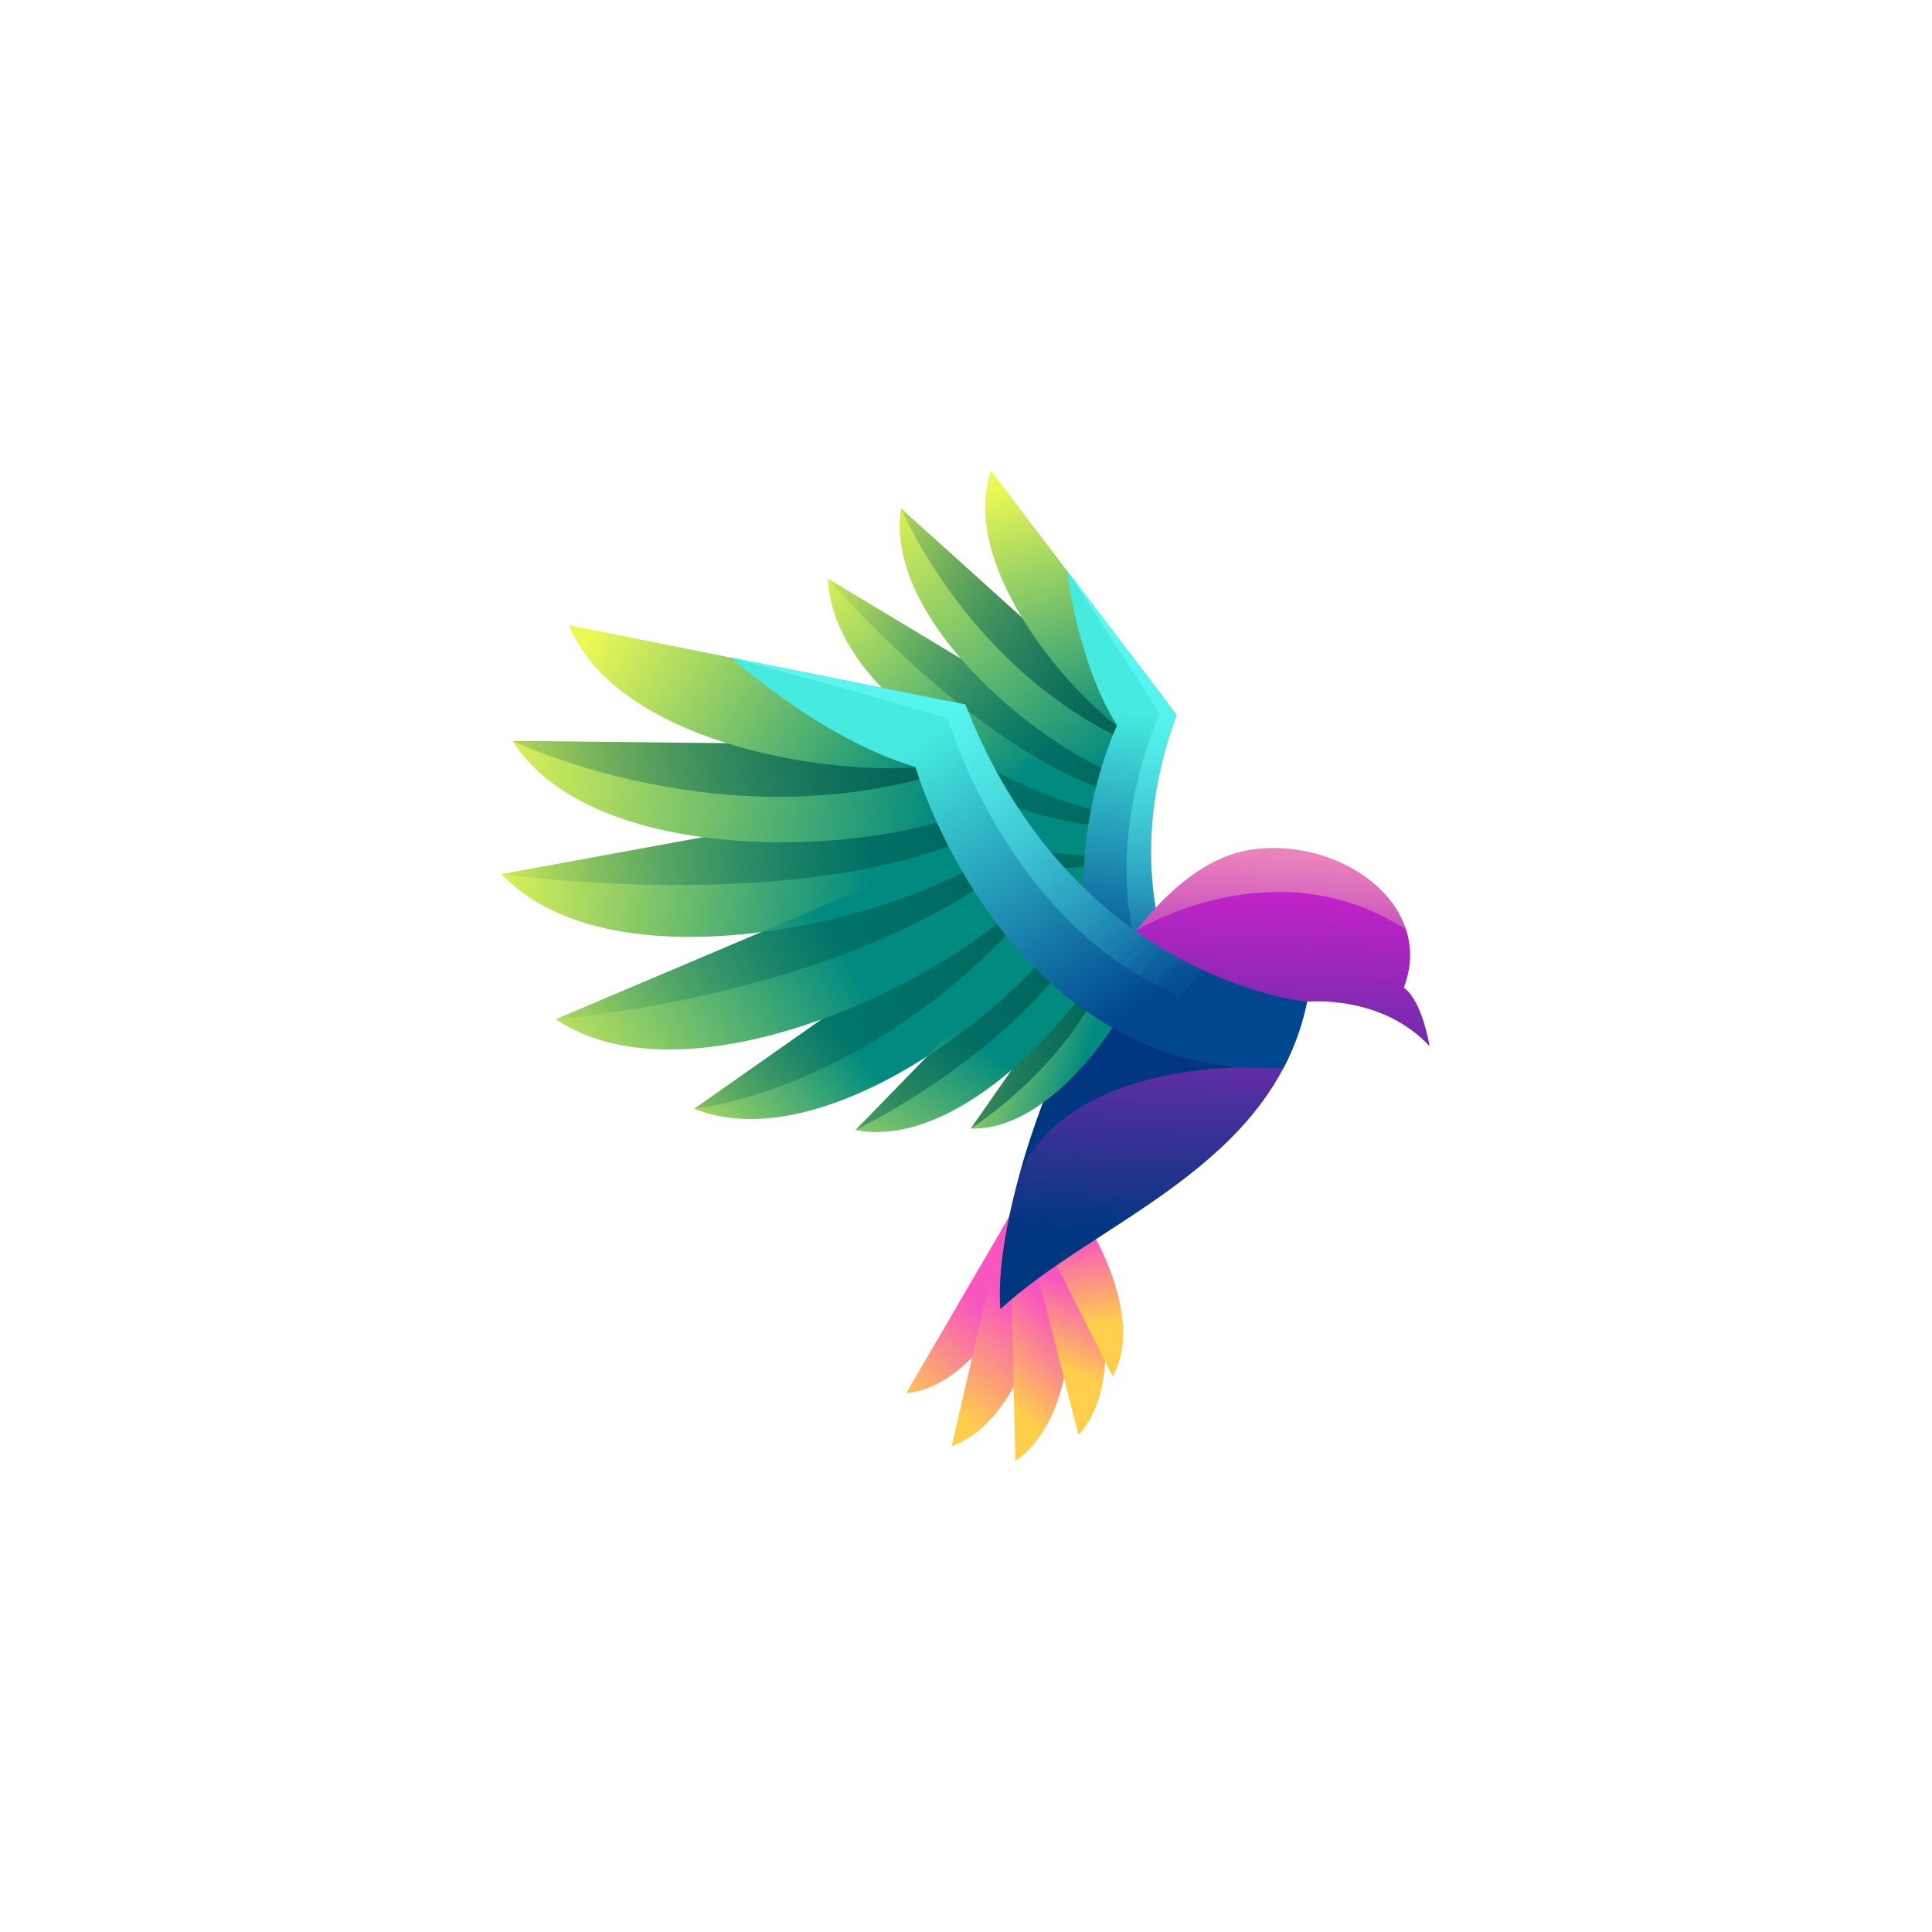
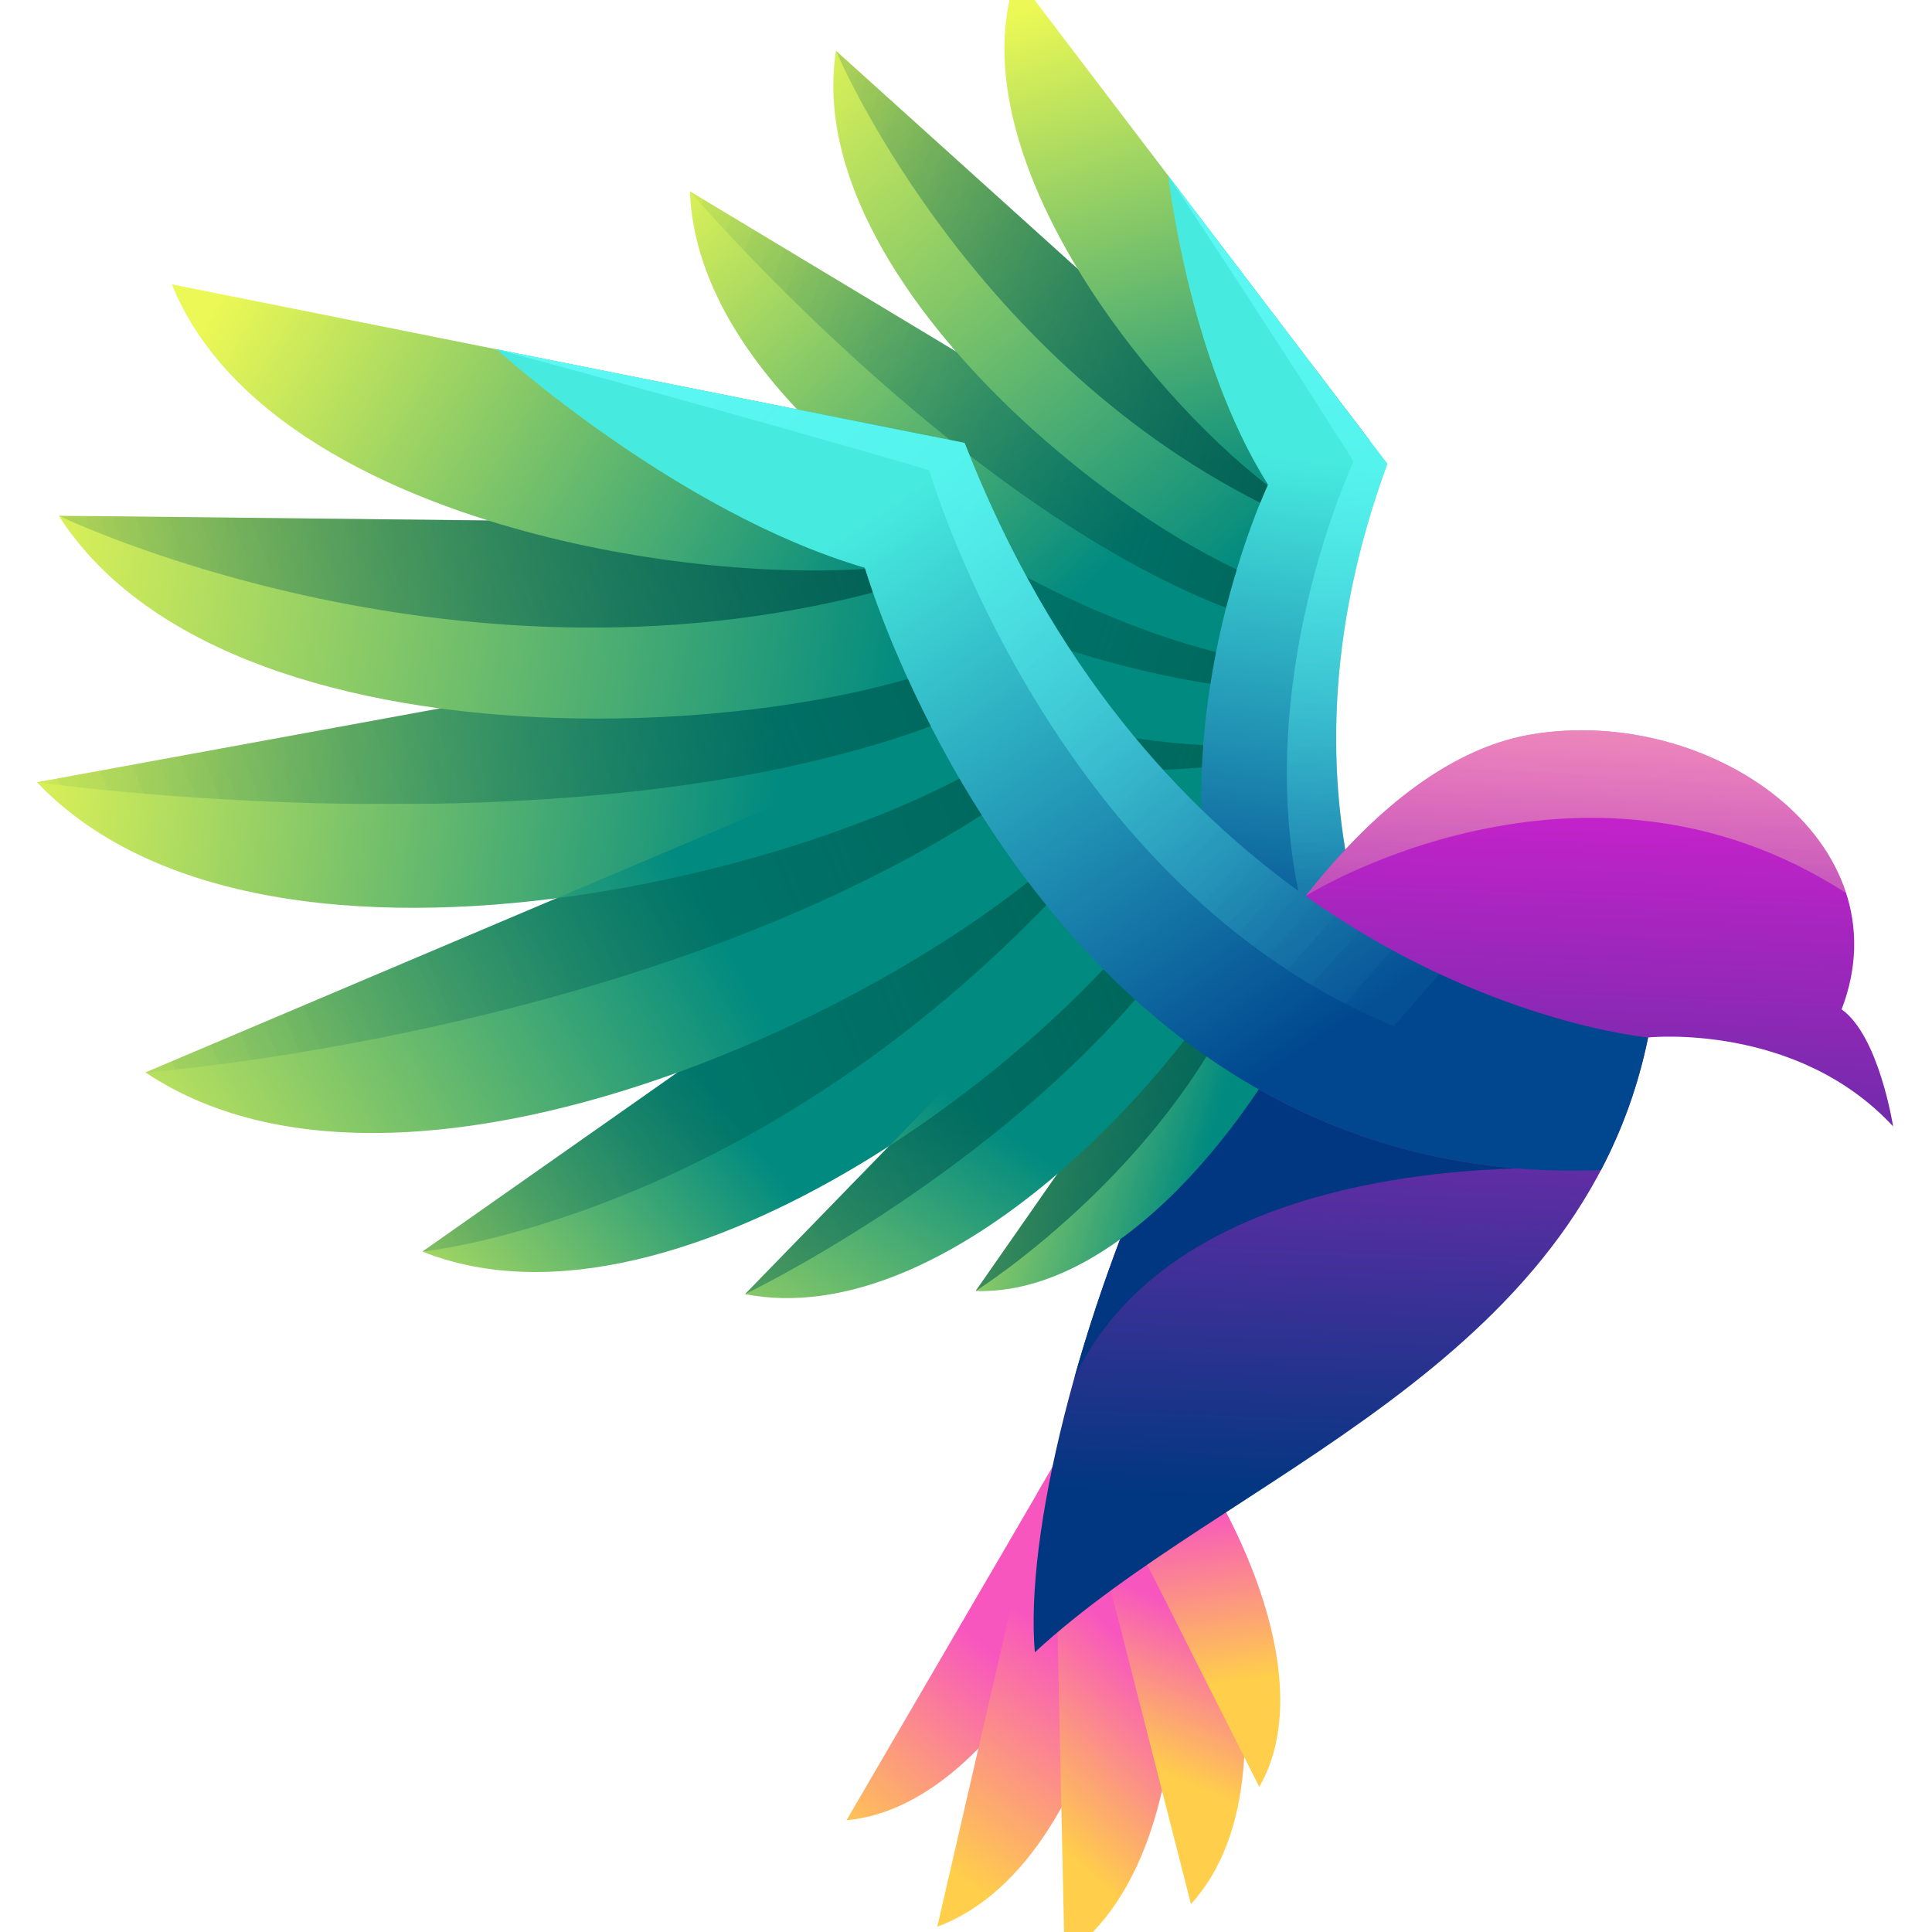
- <svg xmlns="http://www.w3.org/2000/svg" xmlns:xlink="http://www.w3.org/1999/xlink" version="1.1" id="Layer_1" x="0px" y="0px" viewBox="0 0 4000 4000" style="enable-background:new 0 0 4000 4000;" xml:space="preserve">
+ <svg xmlns="http://www.w3.org/2000/svg" xmlns:xlink="http://www.w3.org/1999/xlink" version="1.1" id="Layer_1" x="0px" y="0px" viewBox="1000 1000 2000 2000" xml:space="preserve">
  <g>
    <g>
      <defs>
        <path id="SVGID_1_" d="M2231.487,1929.11l-229.207,55.746c82.079,76.768,253.639,44.906,360.565-2.739     c-7.139-26.856-11.979-54.051-14.847-81.342L2231.487,1929.11z" />
      </defs>
      <clipPath id="SVGID_00000087399180922875127220000001222598070208756138_">
        <use xlink:href="#SVGID_1_" style="overflow:visible;" />
      </clipPath>
      <linearGradient id="SVGID_00000040570993614435590860000003851313620895904414_" gradientUnits="userSpaceOnUse" x1="2209.291" y1="2024.105" x2="2080.357" y2="1817.137">
        <stop offset="0" style="stop-color:#008A80" />
        <stop offset="1" style="stop-color:#EBF855" />
      </linearGradient>
      <rect x="2002.28" y="1900.775" style="clip-path:url(#SVGID_00000087399180922875127220000001222598070208756138_);fill:url(#SVGID_00000040570993614435590860000003851313620895904414_);" width="360.565" height="160.849" />
    </g>
    <defs>
      <filter id="Adobe_OpacityMaskFilter" filterUnits="userSpaceOnUse" x="2002.28" y="1900.775" width="349.192" height="89.685">
        <feColorMatrix type="matrix" values="1 0 0 0 0  0 1 0 0 0  0 0 1 0 0  0 0 0 1 0" />
      </filter>
    </defs>
    <mask maskUnits="userSpaceOnUse" x="2002.28" y="1900.775" width="349.192" height="89.685" id="SVGID_00000053547013743428339850000000747373572175890841_">
      <g style="filter:url(#Adobe_OpacityMaskFilter);">
        <linearGradient id="SVGID_00000139254209928277338070000017404687890953052588_" gradientUnits="userSpaceOnUse" x1="909.129" y1="4620.676" x2="-89.803" y2="4268.249" gradientTransform="matrix(1 0 0 1 1567.243 -2569.394)">
          <stop offset="0" style="stop-color:#FFFFFF" />
          <stop offset="1" style="stop-color:#000000" />
        </linearGradient>
        <rect x="2002.28" y="1900.775" style="fill:url(#SVGID_00000139254209928277338070000017404687890953052588_);" width="349.192" height="89.687" />
      </g>
    </mask>
    <path style="mask:url(#SVGID_00000053547013743428339850000000747373572175890841_);fill-rule:evenodd;clip-rule:evenodd;fill:#005B50;" d="   M2231.487,1929.11l-229.207,55.746c0,0,195.44,32.073,349.192-57.253c-1.377-8.925-2.531-17.871-3.474-26.828L2231.487,1929.11z" />
    <g>
      <defs>
        <path id="SVGID_00000039856790168267124060000004923808892902026907_" d="M2153.642,1844.946l-288.641,22.007     c95.233,123.641,356.843,101.581,487.67,52.387c-5.165-29.478-7.972-59.218-8.776-88.9L2153.642,1844.946z" />
      </defs>
      <clipPath id="SVGID_00000063635688485569972820000011403311874336127676_">
        <use xlink:href="#SVGID_00000039856790168267124060000004923808892902026907_" style="overflow:visible;" />
      </clipPath>
      <linearGradient id="SVGID_00000118360082145364957490000009020549245808896163_" gradientUnits="userSpaceOnUse" x1="2104.913" y1="1911.548" x2="1730.148" y2="2010.086">
        <stop offset="0" style="stop-color:#008A80" />
        <stop offset="1" style="stop-color:#EBF855" />
      </linearGradient>
      <rect x="1865.001" y="1830.44" style="clip-path:url(#SVGID_00000063635688485569972820000011403311874336127676_);fill:url(#SVGID_00000118360082145364957490000009020549245808896163_);" width="487.67" height="160.154" />
    </g>
    <g>
      <defs>
        <path id="SVGID_00000105404881709611065580000006566935501824412311_" d="M2063.365,1715.134l-366.115-40.774     c99.305,195.821,495.023,217.106,647.152,169.149c-1.522-32.449-0.636-64.869,2.15-96.84L2063.365,1715.134z" />
      </defs>
      <clipPath id="SVGID_00000079465982004554847430000004223699395012639650_">
        <use xlink:href="#SVGID_00000105404881709611065580000006566935501824412311_" style="overflow:visible;" />
      </clipPath>
      <linearGradient id="SVGID_00000109026134075231222230000015182379860019683467_" gradientUnits="userSpaceOnUse" x1="1949.057" y1="1780.947" x2="1578.679" y2="1770.95">
        <stop offset="0" style="stop-color:#008A80" />
        <stop offset="1" style="stop-color:#EBF855" />
      </linearGradient>
      <rect x="1697.25" y="1674.36" style="clip-path:url(#SVGID_00000079465982004554847430000004223699395012639650_);fill:url(#SVGID_00000109026134075231222230000015182379860019683467_);" width="649.302" height="217.106" />
    </g>
    <g>
      <defs>
        <path id="SVGID_00000060003351850731299530000010023134408714895550_" d="M2027.933,1558.932l-400.594-133.799     c68.528,259.808,563.433,377.948,717.823,339.977c1.626-25.581,4.495-50.928,8.368-75.819l-7.103-23.982L2027.933,1558.932z" />
      </defs>
      <clipPath id="SVGID_00000048477326803038248170000003856413118114268316_">
        <use xlink:href="#SVGID_00000060003351850731299530000010023134408714895550_" style="overflow:visible;" />
      </clipPath>
      <linearGradient id="SVGID_00000108994236679642004070000010548710935765570945_" gradientUnits="userSpaceOnUse" x1="2042.337" y1="1624.618" x2="1484.269" y2="1511.596">
        <stop offset="0" style="stop-color:#008A80" />
        <stop offset="1" style="stop-color:#EBF855" />
      </linearGradient>
      <rect x="1627.339" y="1425.133" style="clip-path:url(#SVGID_00000048477326803038248170000003856413118114268316_);fill:url(#SVGID_00000108994236679642004070000010548710935765570945_);" width="726.191" height="377.948" />
    </g>
    <g>
      <defs>
        <path id="SVGID_00000170978875725731331730000012060584535860684683_" d="M2075.977,1415.889l-361.815-217.868     c10.579,276.566,495.425,504.998,639.984,487.276c3.327-20.792,7.358-41.228,11.88-61.228l-2.386-34.964L2075.977,1415.889z" />
      </defs>
      <clipPath id="SVGID_00000051358902877572890800000012815131224323654809_">
        <use xlink:href="#SVGID_00000170978875725731331730000012060584535860684683_" style="overflow:visible;" />
      </clipPath>
      <linearGradient id="SVGID_00000036955665964067993160000007943152249288194743_" gradientUnits="userSpaceOnUse" x1="2155.258" y1="1580.74" x2="1741.732" y2="1113.149">
        <stop offset="0" style="stop-color:#008A80" />
        <stop offset="1" style="stop-color:#EBF855" />
      </linearGradient>
      <rect x="1714.162" y="1198.021" style="clip-path:url(#SVGID_00000051358902877572890800000012815131224323654809_);fill:url(#SVGID_00000036955665964067993160000007943152249288194743_);" width="651.865" height="504.998" />
    </g>
    <g>
      <defs>
        <path id="SVGID_00000035501848703014664720000008427529582331528611_" d="M2160.128,1318.551l-294.725-265.997     c-39.821,256.583,364.863,553.759,502.214,564.467c7.226-30.955,15.664-60.74,24.693-88.923L2160.128,1318.551z" />
      </defs>
      <clipPath id="SVGID_00000170990994964675554250000001314888694741081729_">
        <use xlink:href="#SVGID_00000035501848703014664720000008427529582331528611_" style="overflow:visible;" />
      </clipPath>
      <linearGradient id="SVGID_00000099663740557331434410000010130937879850959525_" gradientUnits="userSpaceOnUse" x1="2305.807" y1="1572.692" x2="1837.095" y2="1006.26">
        <stop offset="0" style="stop-color:#008A80" />
        <stop offset="1" style="stop-color:#EBF855" />
      </linearGradient>
      <rect x="1825.582" y="1052.554" style="clip-path:url(#SVGID_00000170990994964675554250000001314888694741081729_);fill:url(#SVGID_00000099663740557331434410000010130937879850959525_);" width="566.727" height="564.467" />
    </g>
    <g>
      <defs>
        <path id="SVGID_00000095316121010073756860000001354047564814835876_" d="M2266.083,1256.474l-213.979-281.292     c-74.612,210.768,208.337,523.322,334.085,572.536c9.898-32.786,20.737-63.594,31.648-91.759L2266.083,1256.474z" />
      </defs>
      <clipPath id="SVGID_00000173126934224341213870000000737058930717436293_">
        <use xlink:href="#SVGID_00000095316121010073756860000001354047564814835876_" style="overflow:visible;" />
      </clipPath>
      <linearGradient id="SVGID_00000095327106054733186830000014737734627325570726_" gradientUnits="userSpaceOnUse" x1="2283.711" y1="1528.14" x2="2112.24" y2="996.694">
        <stop offset="0" style="stop-color:#008A80" />
        <stop offset="1" style="stop-color:#EBF855" />
      </linearGradient>
      <rect x="1977.491" y="975.182" style="clip-path:url(#SVGID_00000173126934224341213870000000737058930717436293_);fill:url(#SVGID_00000095327106054733186830000014737734627325570726_);" width="440.346" height="572.536" />
    </g>
    <g>
      <defs>
        <path id="SVGID_00000084511278257549108470000015008585344540960413_" d="M2401.493,1923.77     c-27.088-115.273-30.629-265.396,34.719-443.656l-226.836-298.187c0,0,20.997,189.269,103.245,319.781     c0,0-108.812,230.078-53.333,462.39c23.046,96.501,74.439,193.385,173.752,274.324c33.108-12.621,65.43-30.041,96.609-53.552     C2529.649,2184.871,2440.792,2090.997,2401.493,1923.77" />
      </defs>
      <clipPath id="SVGID_00000083782465833069699620000003667443248126415489_">
        <use xlink:href="#SVGID_00000084511278257549108470000015008585344540960413_" style="overflow:visible;" />
      </clipPath>
      <linearGradient id="SVGID_00000138573301742846379340000008487765407734588592_" gradientUnits="userSpaceOnUse" x1="2326.974" y1="2014.11" x2="2396.541" y2="1482.256">
        <stop offset="0" style="stop-color:#00478F" />
        <stop offset="1" style="stop-color:#47EADF" />
      </linearGradient>
      <rect x="2203.809" y="1181.928" style="clip-path:url(#SVGID_00000083782465833069699620000003667443248126415489_);fill:url(#SVGID_00000138573301742846379340000008487765407734588592_);" width="325.84" height="1056.495" />
    </g>
    <defs>
      <filter id="Adobe_OpacityMaskFilter_00000005258219785809177130000003353470112916972444_" filterUnits="userSpaceOnUse" x="2209.376" y="1181.928" width="320.272" height="1019.399">
        <feColorMatrix type="matrix" values="1 0 0 0 0  0 1 0 0 0  0 0 1 0 0  0 0 0 1 0" />
      </filter>
    </defs>
    <mask maskUnits="userSpaceOnUse" x="2209.376" y="1181.928" width="320.272" height="1019.399" id="SVGID_00000106828302898875275590000013611606541748726165_">
      <g style="filter:url(#Adobe_OpacityMaskFilter_00000005258219785809177130000003353470112916972444_);">
        <linearGradient id="SVGID_00000044865726963560496080000007971607681419947415_" gradientUnits="userSpaceOnUse" x1="711.168" y1="3686.067" x2="829.799" y2="4614.82" gradientTransform="matrix(1 0 0 1 1587.546 -2548.722)">
          <stop offset="0" style="stop-color:#FFFFFF" />
          <stop offset="1" style="stop-color:#000000" />
        </linearGradient>
        <rect x="2209.376" y="1181.928" style="fill:url(#SVGID_00000044865726963560496080000007971607681419947415_);" width="320.274" height="1019.399" />
      </g>
    </mask>
    <path style="mask:url(#SVGID_00000106828302898875275590000013611606541748726165_);fill-rule:evenodd;clip-rule:evenodd;fill:#5EF9F6;" d="   M2401.493,1923.77c-27.088-115.273-30.629-265.396,34.719-443.656l-226.836-298.187c0,0,109.635,165.317,191.884,295.826   c0,0-108.813,230.081-53.335,462.393c21.811,91.331,69.023,183.003,158.213,261.18c7.903-5.12,15.744-10.599,23.51-16.456   C2529.649,2184.871,2440.792,2090.997,2401.493,1923.77" />
    <defs>
      <filter id="Adobe_OpacityMaskFilter_00000005977334857534198540000013245679368478325893_" filterUnits="userSpaceOnUse" x="1865.403" y="1052.554" width="446.822" height="467.934">
        <feColorMatrix type="matrix" values="1 0 0 0 0  0 1 0 0 0  0 0 1 0 0  0 0 0 1 0" />
      </filter>
    </defs>
    <mask maskUnits="userSpaceOnUse" x="1865.403" y="1052.554" width="446.822" height="467.934" id="SVGID_00000137810748396585731500000001080850558613006006_">
      <g style="filter:url(#Adobe_OpacityMaskFilter_00000005977334857534198540000013245679368478325893_);">
        <linearGradient id="SVGID_00000122681946061383599090000018419281883325725594_" gradientUnits="userSpaceOnUse" x1="914.591" y1="4036.037" x2="120.789" y2="3755.727" gradientTransform="matrix(1 0 0 1 1553.824 -2615.468)">
          <stop offset="0" style="stop-color:#FFFFFF" />
          <stop offset="1" style="stop-color:#000000" />
        </linearGradient>
        <rect x="1865.403" y="1052.557" style="fill:url(#SVGID_00000122681946061383599090000018419281883325725594_);" width="446.822" height="467.931" />
      </g>
    </mask>
    <path style="mask:url(#SVGID_00000137810748396585731500000001080850558613006006_);fill-rule:evenodd;clip-rule:evenodd;fill:#005B50;" d="   M1865.403,1052.554c0,0,130.857,312.036,439.148,467.934c3.904-9.613,6.683-15.766,7.674-17.921   c-65.099-50.489-141.393-132.853-196.66-224.239L1865.403,1052.554z" />
    <defs>
      <filter id="Adobe_OpacityMaskFilter_00000113347929202627190550000017291615052393521567_" filterUnits="userSpaceOnUse" x="1714.162" y="1198.021" width="566.13" height="431.209">
        <feColorMatrix type="matrix" values="1 0 0 0 0  0 1 0 0 0  0 0 1 0 0  0 0 0 1 0" />
      </filter>
    </defs>
    <mask maskUnits="userSpaceOnUse" x="1714.162" y="1198.021" width="566.13" height="431.209" id="SVGID_00000125589731631494854010000018127493565065840777_">
      <g style="filter:url(#Adobe_OpacityMaskFilter_00000113347929202627190550000017291615052393521567_);">
        <linearGradient id="SVGID_00000011009070958845419270000002082728912850960285_" gradientUnits="userSpaceOnUse" x1="1084.431" y1="4239.358" x2="85.499" y2="3886.932" gradientTransform="matrix(1 0 0 1 1538.997 -2604.808)">
          <stop offset="0" style="stop-color:#FFFFFF" />
          <stop offset="1" style="stop-color:#000000" />
        </linearGradient>
        <rect x="1714.162" y="1198.018" style="fill:url(#SVGID_00000011009070958845419270000002082728912850960285_);" width="566.13" height="431.211" />
      </g>
    </mask>
    <path style="mask:url(#SVGID_00000125589731631494854010000018127493565065840777_);fill-rule:evenodd;clip-rule:evenodd;fill:#005B50;" d="   M2280.291,1589.466c-88.185-41.36-203.545-125.038-290.671-225.578l-275.458-165.867c0,0,274.791,322.453,555.035,431.209   C2272.812,1615.012,2276.571,1601.709,2280.291,1589.466" />
    <defs>
      <filter id="Adobe_OpacityMaskFilter_00000009562936933188453810000013584949532106223548_" filterUnits="userSpaceOnUse" x="1627.339" y="1425.133" width="631.504" height="282.781">
        <feColorMatrix type="matrix" values="1 0 0 0 0  0 1 0 0 0  0 0 1 0 0  0 0 0 1 0" />
      </filter>
    </defs>
    <mask maskUnits="userSpaceOnUse" x="1627.339" y="1425.133" width="631.504" height="282.781" id="SVGID_00000004546757863764192460000014935103043904082840_">
      <g style="filter:url(#Adobe_OpacityMaskFilter_00000009562936933188453810000013584949532106223548_);">
        <linearGradient id="SVGID_00000076593848079337440430000002407479278331336621_" gradientUnits="userSpaceOnUse" x1="1038.977" y1="4384.602" x2="40.047" y2="4032.177" gradientTransform="matrix(1 0 0 1 1530.486 -2597.094)">
          <stop offset="0" style="stop-color:#FFFFFF" />
          <stop offset="1" style="stop-color:#000000" />
        </linearGradient>
        <rect x="1627.339" y="1425.13" style="fill:url(#SVGID_00000076593848079337440430000002407479278331336621_);" width="631.503" height="282.784" />
      </g>
    </mask>
    <path style="mask:url(#SVGID_00000004546757863764192460000014935103043904082840_);fill-rule:evenodd;clip-rule:evenodd;fill:#005B50;" d="   M1627.339,1425.133c0,0,307.124,232.957,625.634,282.781c1.781-11.304,3.756-22.306,5.87-32.967   c-85.438-21.093-198.274-70.549-299.095-138.787L1627.339,1425.133z" />
    <defs>
      <filter id="Adobe_OpacityMaskFilter_00000016765488470837050480000004165591080111596176_" filterUnits="userSpaceOnUse" x="1697.25" y="1674.36" width="548.319" height="123.471">
        <feColorMatrix type="matrix" values="1 0 0 0 0  0 1 0 0 0  0 0 1 0 0  0 0 0 1 0" />
      </filter>
    </defs>
    <mask maskUnits="userSpaceOnUse" x="1697.25" y="1674.36" width="548.319" height="123.471" id="SVGID_00000065046429250578955640000007857398839266008237_">
      <g style="filter:url(#Adobe_OpacityMaskFilter_00000016765488470837050480000004165591080111596176_);">
        <linearGradient id="SVGID_00000160870093685804357850000010517361632833275050_" gradientUnits="userSpaceOnUse" x1="982.005" y1="4517.651" x2="-16.827" y2="4165.327" gradientTransform="matrix(1 0 0 1 1537.34 -2588.279)">
          <stop offset="0" style="stop-color:#FFFFFF" />
          <stop offset="1" style="stop-color:#000000" />
        </linearGradient>
        <rect x="1697.25" y="1674.36" style="fill:url(#SVGID_00000160870093685804357850000010517361632833275050_);" width="548.317" height="123.471" />
      </g>
    </mask>
    <path style="mask:url(#SVGID_00000065046429250578955640000007857398839266008237_);fill-rule:evenodd;clip-rule:evenodd;fill:#005B50;" d="   M1697.25,1674.36c0,0,203.678,147.15,546.939,120.167c0.339-7.827,0.801-15.58,1.38-23.242   c-86.299-4.455-199.26-27.957-305.444-69.874L1697.25,1674.36z" />
    <defs>
      <filter id="Adobe_OpacityMaskFilter_00000022528204066000805060000008351687247789096353_" filterUnits="userSpaceOnUse" x="1865.001" y="1854.628" width="382.473" height="48.334">
        <feColorMatrix type="matrix" values="1 0 0 0 0  0 1 0 0 0  0 0 1 0 0  0 0 0 1 0" />
      </filter>
    </defs>
    <mask maskUnits="userSpaceOnUse" x="1865.001" y="1854.628" width="382.473" height="48.334" id="SVGID_00000181084899398912609900000014702532463927439510_">
      <g style="filter:url(#Adobe_OpacityMaskFilter_00000022528204066000805060000008351687247789096353_);">
        <linearGradient id="SVGID_00000103259279221748783520000002667104382240983191_" gradientUnits="userSpaceOnUse" x1="930.222" y1="4607.688" x2="-68.708" y2="4255.262" gradientTransform="matrix(1 0 0 1 1553.785 -2577.972)">
          <stop offset="0" style="stop-color:#FFFFFF" />
          <stop offset="1" style="stop-color:#000000" />
        </linearGradient>
        <rect x="1865.001" y="1854.631" style="fill:url(#SVGID_00000103259279221748783520000002667104382240983191_);" width="382.473" height="48.333" />
      </g>
    </mask>
    <path style="mask:url(#SVGID_00000181084899398912609900000014702532463927439510_);fill-rule:evenodd;clip-rule:evenodd;fill:#005B50;" d="   M1865.001,1866.953c0,0,192.769,54.648,382.473,29.301c-1.307-11.553-2.264-23.048-2.91-34.449   c-64.464,5.94-141.574,4.418-217.935-7.177L1865.001,1866.953z" />
    <g>
      <defs>
        <path id="SVGID_00000039824616040567712430000003013730449920087956_" d="M1876.336,2884.281     c175.758-15.859,305.313-331.54,289.829-423.885c-14.382,0.209-28.509-0.017-42.27-0.588L1876.336,2884.281z" />
      </defs>
      <clipPath id="SVGID_00000045596561712648818670000000676738811111865744_">
        <use xlink:href="#SVGID_00000039824616040567712430000003013730449920087956_" style="overflow:visible;" />
      </clipPath>
      <linearGradient id="SVGID_00000139269703832477812620000009424034467566179216_" gradientUnits="userSpaceOnUse" x1="1843.133" y1="2888.104" x2="2009.502" y2="2694.701">
        <stop offset="0" style="stop-color:#FFCE4B" />
        <stop offset="1" style="stop-color:#F856BF" />
      </linearGradient>
      <rect x="1876.336" y="2459.808" style="clip-path:url(#SVGID_00000045596561712648818670000000676738811111865744_);fill:url(#SVGID_00000139269703832477812620000009424034467566179216_);" width="305.313" height="424.472" />
    </g>
    <g>
      <defs>
        <path id="SVGID_00000117637517772314905240000009374561649866164380_" d="M2039.131,2695.915l-68.857,298.573     c188-69.389,236.643-453.826,192.343-550.487c-11.716,3.347-23.348,6.383-34.834,9.142l-54.029,92.636L2039.131,2695.915z" />
      </defs>
      <clipPath id="SVGID_00000013188574502603726790000015893936836969894531_">
        <use xlink:href="#SVGID_00000117637517772314905240000009374561649866164380_" style="overflow:visible;" />
      </clipPath>
      <linearGradient id="SVGID_00000148622594034591534920000011641537157538313899_" gradientUnits="userSpaceOnUse" x1="1950.233" y1="2912.008" x2="2102.526" y2="2699.837">
        <stop offset="0" style="stop-color:#FFCE4B" />
        <stop offset="1" style="stop-color:#F856BF" />
      </linearGradient>
      <rect x="1970.274" y="2444.002" style="clip-path:url(#SVGID_00000013188574502603726790000015893936836969894531_);fill:url(#SVGID_00000148622594034591534920000011641537157538313899_);" width="236.643" height="550.487" />
    </g>
    <g>
      <defs>
        <path id="SVGID_00000173859537159008232710000017558674214784702872_" d="M2095.202,2709.891l6.845,315.109     c169.905-116.723,121.193-512.332,52.581-597.507c-5.916,3.437-11.832,6.781-17.734,10.026l-45.896,78.695L2095.202,2709.891z" />
      </defs>
      <clipPath id="SVGID_00000129181642213624086420000010854321738797824421_">
        <use xlink:href="#SVGID_00000173859537159008232710000017558674214784702872_" style="overflow:visible;" />
      </clipPath>
      <linearGradient id="SVGID_00000107571614676245137800000001946476924327923098_" gradientUnits="userSpaceOnUse" x1="2050.537" y1="2868.358" x2="2188.039" y2="2719.124">
        <stop offset="0" style="stop-color:#FFCE4B" />
        <stop offset="1" style="stop-color:#F856BF" />
      </linearGradient>
      <rect x="2090.999" y="2427.493" style="clip-path:url(#SVGID_00000129181642213624086420000010854321738797824421_);fill:url(#SVGID_00000107571614676245137800000001946476924327923098_);" width="180.954" height="597.507" />
    </g>
    <g>
      <defs>
        <path id="SVGID_00000180332606349677012850000010824196029691254926_" d="M2159.698,2684.49l73.183,286.607     c130.529-142.794,1.975-494.095-78.84-557.387c-2.367,2.229-4.741,4.433-7.119,6.617l-38.028,65.202L2159.698,2684.49z" />
      </defs>
      <clipPath id="SVGID_00000027581376607356140750000013489786049462766470_">
        <use xlink:href="#SVGID_00000180332606349677012850000010824196029691254926_" style="overflow:visible;" />
      </clipPath>
      <linearGradient id="SVGID_00000132077346789241717090000001558406842556915856_" gradientUnits="userSpaceOnUse" x1="2180.389" y1="2825.363" x2="2244.346" y2="2672.864">
        <stop offset="0" style="stop-color:#FFCE4B" />
        <stop offset="1" style="stop-color:#F856BF" />
      </linearGradient>
      <rect x="2108.894" y="2413.709" style="clip-path:url(#SVGID_00000027581376607356140750000013489786049462766470_);fill:url(#SVGID_00000132077346789241717090000001558406842556915856_);" width="254.515" height="557.387" />
    </g>
    <g>
      <defs>
        <path id="SVGID_00000107576361029328622130000003630912845520145085_" d="M2190.867,2626.303l112.748,223.501     c81.828-141.805-88.48-408.678-166.805-446.243l-1.378,2.012c7.015,8.475,11.49,14.753,11.49,14.753l-32.153,55.129     L2190.867,2626.303z" />
      </defs>
      <clipPath id="SVGID_00000092453641470330996070000018342289964314078348_">
        <use xlink:href="#SVGID_00000107576361029328622130000003630912845520145085_" style="overflow:visible;" />
      </clipPath>
      <linearGradient id="SVGID_00000021832327226157376550000005493594607307308449_" gradientUnits="userSpaceOnUse" x1="2267.065" y1="2741.63" x2="2240.849" y2="2563.939">
        <stop offset="0" style="stop-color:#FFCE4B" />
        <stop offset="1" style="stop-color:#F856BF" />
      </linearGradient>
      <rect x="2114.769" y="2403.561" style="clip-path:url(#SVGID_00000092453641470330996070000018342289964314078348_);fill:url(#SVGID_00000021832327226157376550000005493594607307308449_);" width="270.673" height="446.243" />
    </g>
    <g>
      <defs>
        <path id="SVGID_00000174602798563378657420000001116264699846630277_" d="M1834.941,2016.394l-397.692,279.238     c269.138,106.995,679.099-217.355,787.7-397.577c-29.822-30.763-57.244-63.601-82.398-97.654L1834.941,2016.394z" />
      </defs>
      <clipPath id="SVGID_00000156553380317091830130000013276074443789757368_">
        <use xlink:href="#SVGID_00000174602798563378657420000001116264699846630277_" style="overflow:visible;" />
      </clipPath>
      <linearGradient id="SVGID_00000172432140172753336350000000176143509276749453_" gradientUnits="userSpaceOnUse" x1="1761.385" y1="2159.776" x2="1386.314" y2="2473.236">
        <stop offset="0" style="stop-color:#008A80" />
        <stop offset="1" style="stop-color:#EBF855" />
      </linearGradient>
      <rect x="1437.249" y="1800.401" style="clip-path:url(#SVGID_00000156553380317091830130000013276074443789757368_);fill:url(#SVGID_00000172432140172753336350000000176143509276749453_);" width="787.7" height="602.226" />
    </g>
    <g>
      <defs>
        <path id="SVGID_00000165949032518233266190000000040367861013395383_" d="M1586.22,1709.419l-548.02,100.329     c251.864,264.301,930.788,67.03,1058.289-76.675c-14.853-23.464-28.703-47.195-41.688-70.928l-32.875-32.494L1586.22,1709.419z" />
      </defs>
      <clipPath id="SVGID_00000059275646923911234880000001157003184300904097_">
        <use xlink:href="#SVGID_00000165949032518233266190000000040367861013395383_" style="overflow:visible;" />
      </clipPath>
      <linearGradient id="SVGID_00000019650549505018651110000000950134634208429749_" gradientUnits="userSpaceOnUse" x1="1798.9" y1="1880.613" x2="981.842" y2="1779.118">
        <stop offset="0" style="stop-color:#008A80" />
        <stop offset="1" style="stop-color:#EBF855" />
      </linearGradient>
      <rect x="1038.2" y="1629.65" style="clip-path:url(#SVGID_00000059275646923911234880000001157003184300904097_);fill:url(#SVGID_00000019650549505018651110000000950134634208429749_);" width="1058.288" height="444.398" />
    </g>
    <g>
      <defs>
        <path id="SVGID_00000077296120903025626440000008023664614089566104_" d="M1584.488,1539.697l-523.672-5.832     c184.575,288.532,844.214,229.219,989.407,119.928c-19.873-36.927-37.528-73.749-53.195-109.503L1584.488,1539.697z" />
      </defs>
      <clipPath id="SVGID_00000087378691885852420070000007218939737168871868_">
        <use xlink:href="#SVGID_00000077296120903025626440000008023664614089566104_" style="overflow:visible;" />
      </clipPath>
      <linearGradient id="SVGID_00000112630564006284357050000010892631090595024826_" gradientUnits="userSpaceOnUse" x1="1938.634" y1="1738.543" x2="980.606" y2="1587.473">
        <stop offset="0" style="stop-color:#008A80" />
        <stop offset="1" style="stop-color:#EBF855" />
      </linearGradient>
      <rect x="1060.816" y="1533.864" style="clip-path:url(#SVGID_00000087378691885852420070000007218939737168871868_);fill:url(#SVGID_00000112630564006284357050000010892631090595024826_);" width="989.407" height="288.532" />
    </g>
    <g>
      <defs>
        <path id="SVGID_00000026875905044071991890000003174495583140273288_" d="M2706.127,2073.986c0,0,153.465-16.152,253.619,92.078     c0,0-14.541-93.692-53.31-121.156c66.833-174.003-135.926-315.196-320.205-284.799     c-294.45,48.577-535.832,707.548-514.968,950.344C2269.151,2527.339,2636.142,2416.406,2706.127,2073.986" />
      </defs>
      <clipPath id="SVGID_00000067937490662097751640000003983817325355455679_">
        <use xlink:href="#SVGID_00000026875905044071991890000003174495583140273288_" style="overflow:visible;" />
      </clipPath>
      <linearGradient id="SVGID_00000155859970214915945840000004173969192913919930_" gradientUnits="userSpaceOnUse" x1="2499.383" y1="2560.524" x2="2528.454" y2="1765.705">
        <stop offset="0" style="stop-color:#003780" />
        <stop offset="1" style="stop-color:#D820D2" />
      </linearGradient>
      <rect x="2050.4" y="1729.713" style="clip-path:url(#SVGID_00000067937490662097751640000003983817325355455679_);fill:url(#SVGID_00000155859970214915945840000004173969192913919930_);" width="922.871" height="980.742" />
    </g>
    <path style="fill-rule:evenodd;clip-rule:evenodd;fill:#003780;" d="M2112.205,2426.218   c86.165-181.128,327.924-213.114,458.63-216.643c-102.667-8.293-191.442-38.653-267.739-81.815   c-18.797-10.634-36.837-22.045-54.143-34.093c-0.978-0.68-1.952-1.362-2.926-2.047c-5.453,10.19-10.806,20.488-16.057,30.88   c-26.263,51.996-49.917,106.271-70.474,160.476C2141.16,2331.331,2125.283,2379.634,2112.205,2426.218" />
    <defs>
      <filter id="Adobe_OpacityMaskFilter_00000116225924080159826040000006850075145646622130_" filterUnits="userSpaceOnUse" x="2351.472" y="1755.968" width="559.643" height="171.64">
        <feColorMatrix type="matrix" values="1 0 0 0 0  0 1 0 0 0  0 0 1 0 0  0 0 0 1 0" />
      </filter>
    </defs>
    <mask maskUnits="userSpaceOnUse" x="2351.472" y="1755.968" width="559.643" height="171.64" id="SVGID_00000078011708062223777320000010833286543039237297_">
      <g style="filter:url(#Adobe_OpacityMaskFilter_00000116225924080159826040000006850075145646622130_);">
        <linearGradient id="SVGID_00000163778332493616607170000001344438387578555027_" gradientUnits="userSpaceOnUse" x1="1051.182" y1="4053.15" x2="1016.5" y2="4644.369" gradientTransform="matrix(1 0 0 1 1601.476 -2575.556)">
          <stop offset="0" style="stop-color:#FFFFFF" />
          <stop offset="1" style="stop-color:#000000" />
        </linearGradient>
        <rect x="2351.472" y="1755.968" style="fill:url(#SVGID_00000163778332493616607170000001344438387578555027_);" width="559.645" height="171.64" />
      </g>
    </mask>
    <path style="mask:url(#SVGID_00000078011708062223777320000010833286543039237297_);fill-rule:evenodd;clip-rule:evenodd;fill:#FCE2A6;" d="   M2351.472,1927.608c0,0,286.059-180.109,559.644-3.066c-36.459-112.711-185.924-187.356-324.884-164.433   C2502.007,1774.006,2422.12,1837.846,2351.472,1927.608" />
    <g>
      <defs>
        <path id="SVGID_00000173122025096062314670000001102670845066886528_" d="M2187.99,2081.28l-178.037,255.196     c148.189,4.286,290.06-176.972,354.224-317.43c-30.503-20.329-59.024-43.001-85.683-67.488L2187.99,2081.28z" />
      </defs>
      <clipPath id="SVGID_00000150094245358084068830000007992913602307617943_">
        <use xlink:href="#SVGID_00000173122025096062314670000001102670845066886528_" style="overflow:visible;" />
      </clipPath>
      <linearGradient id="SVGID_00000092433875757791727290000017918939450335320487_" gradientUnits="userSpaceOnUse" x1="2257.246" y1="2167.138" x2="1949.091" y2="2075.027">
        <stop offset="0" style="stop-color:#008A80" />
        <stop offset="1" style="stop-color:#EBF855" />
      </linearGradient>
      <rect x="2009.953" y="1951.558" style="clip-path:url(#SVGID_00000150094245358084068830000007992913602307617943_);fill:url(#SVGID_00000092433875757791727290000017918939450335320487_);" width="354.223" height="389.204" />
    </g>
    <defs>
      <filter id="Adobe_OpacityMaskFilter_00000080893426887529080630000001679013953910854531_" filterUnits="userSpaceOnUse" x="2009.953" y="1951.558" width="295.393" height="384.918">
        <feColorMatrix type="matrix" values="1 0 0 0 0  0 1 0 0 0  0 0 1 0 0  0 0 0 1 0" />
      </filter>
    </defs>
    <mask maskUnits="userSpaceOnUse" x="2009.953" y="1951.558" width="295.393" height="384.918" id="SVGID_00000114032558651293554750000002265095317741559477_">
      <g style="filter:url(#Adobe_OpacityMaskFilter_00000080893426887529080630000001679013953910854531_);">
        <linearGradient id="SVGID_00000155116459216004734290000013104795620017567418_" gradientUnits="userSpaceOnUse" x1="969.746" y1="4525.939" x2="-325.817" y2="5049.325" gradientTransform="matrix(1 0 0 1 1567.995 -2535.473)">
          <stop offset="0" style="stop-color:#FFFFFF" />
          <stop offset="1" style="stop-color:#000000" />
        </linearGradient>
        <rect x="2009.953" y="1951.558" style="fill:url(#SVGID_00000155116459216004734290000013104795620017567418_);" width="295.393" height="384.918" />
      </g>
    </mask>
    <path style="mask:url(#SVGID_00000114032558651293554750000002265095317741559477_);fill-rule:evenodd;clip-rule:evenodd;fill:#005B50;" d="   M2187.99,2081.28l-178.037,255.196c0,0,221.294-138.867,295.393-361.414c-9.153-7.628-18.102-15.47-26.852-23.504L2187.99,2081.28z   " />
    <g>
      <defs>
        <path id="SVGID_00000005249305840448552640000017371116819899674302_" d="M2037.536,2065.984l-266.271,273.707     c202.114,39.158,441.597-211.007,528.055-373.854c-30.841-24.65-59.573-51.61-86.276-80.264L2037.536,2065.984z" />
      </defs>
      <clipPath id="SVGID_00000066513512234666139400000003281094315526654647_">
        <use xlink:href="#SVGID_00000005249305840448552640000017371116819899674302_" style="overflow:visible;" />
      </clipPath>
      <linearGradient id="SVGID_00000060750084705284656930000017409596482750615206_" gradientUnits="userSpaceOnUse" x1="2019.592" y1="2155.624" x2="1734.898" y2="2580.166">
        <stop offset="0" style="stop-color:#008A80" />
        <stop offset="1" style="stop-color:#EBF855" />
      </linearGradient>
      <rect x="1771.265" y="1885.573" style="clip-path:url(#SVGID_00000066513512234666139400000003281094315526654647_);fill:url(#SVGID_00000060750084705284656930000017409596482750615206_);" width="528.055" height="493.276" />
    </g>
    <g>
      <defs>
        <path id="SVGID_00000050639905986923875360000009936982549379161021_" d="M1663.558,1892.83l-512.989,217.325     c294.547,197.144,887.148-117.988,1006.702-290.302c-20.717-26.724-40.004-54.292-57.9-82.291l-27.956-17.522L1663.558,1892.83z" />
      </defs>
      <clipPath id="SVGID_00000180356285456244021870000001509982748803855506_">
        <use xlink:href="#SVGID_00000050639905986923875360000009936982549379161021_" style="overflow:visible;" />
      </clipPath>
      <linearGradient id="SVGID_00000003079528196774784040000007857143728258052736_" gradientUnits="userSpaceOnUse" x1="1744.475" y1="1961.435" x2="1093.889" y2="2336.711">
        <stop offset="0" style="stop-color:#008A80" />
        <stop offset="1" style="stop-color:#EBF855" />
      </linearGradient>
      <rect x="1150.568" y="1720.04" style="clip-path:url(#SVGID_00000180356285456244021870000001509982748803855506_);fill:url(#SVGID_00000003079528196774784040000007857143728258052736_);" width="1006.702" height="587.259" />
    </g>
    <g>
      <defs>
        <path id="SVGID_00000109029150251054706850000002572631243451647636_" d="M1635.094,1385.815l-457.158-91.436     c110.173,273.587,662.837,335.739,830.164,274.653c-18.83-41.066-34.998-80.999-48.796-118.376L1635.094,1385.815z" />
      </defs>
      <clipPath id="SVGID_00000090990112816870905630000004412611825946556559_">
        <use xlink:href="#SVGID_00000109029150251054706850000002572631243451647636_" style="overflow:visible;" />
      </clipPath>
      <linearGradient id="SVGID_00000008835971282853510390000010261107107461004672_" gradientUnits="userSpaceOnUse" x1="1889.985" y1="1638.517" x2="1256.536" y2="1262.527">
        <stop offset="0" style="stop-color:#008A80" />
        <stop offset="1" style="stop-color:#EBF855" />
      </linearGradient>
      <rect x="1177.936" y="1294.38" style="clip-path:url(#SVGID_00000090990112816870905630000004412611825946556559_);fill:url(#SVGID_00000008835971282853510390000010261107107461004672_);" width="830.164" height="335.739" />
    </g>
    <g>
      <defs>
        <path id="SVGID_00000114070347935554925770000007211512875178015136_" d="M2351.472,1927.608     c-127.405-90.367-261.945-235.756-352.908-469.1l-484.622-96.924c0,0,185.974,168.868,381.239,226.156     c0,0,93.204,322.535,350.848,503.88c107.021,75.326,242.418,126.291,411.291,119.659c21.727-41.385,38.495-86.826,48.808-137.293     C2706.127,2073.986,2536.303,2058.7,2351.472,1927.608" />
      </defs>
      <clipPath id="SVGID_00000128444752962066207260000017609396809638080696_">
        <use xlink:href="#SVGID_00000114070347935554925770000007211512875178015136_" style="overflow:visible;" />
      </clipPath>
      <linearGradient id="SVGID_00000025415182998697320910000004785237262331619481_" gradientUnits="userSpaceOnUse" x1="2322.47" y1="2105.003" x2="1927.1" y2="1518.272">
        <stop offset="0" style="stop-color:#00478F" />
        <stop offset="1" style="stop-color:#47EADF" />
      </linearGradient>
      <rect x="1513.941" y="1361.584" style="clip-path:url(#SVGID_00000128444752962066207260000017609396809638080696_);fill:url(#SVGID_00000025415182998697320910000004785237262331619481_);" width="1192.186" height="856.326" />
    </g>
    <defs>
      <filter id="Adobe_OpacityMaskFilter_00000172412814361235053810000007671942347919616926_" filterUnits="userSpaceOnUse" x="1513.941" y="1361.584" width="1192.186" height="749.206">
        <feColorMatrix type="matrix" values="1 0 0 0 0  0 1 0 0 0  0 0 1 0 0  0 0 0 1 0" />
      </filter>
    </defs>
    <mask maskUnits="userSpaceOnUse" x="1513.941" y="1361.584" width="1192.186" height="749.206" id="SVGID_00000077318843663864951260000011381052043384020362_">
      <g style="filter:url(#Adobe_OpacityMaskFilter_00000172412814361235053810000007671942347919616926_);">
        <linearGradient id="SVGID_00000134946363082615411630000018287773204392757398_" gradientUnits="userSpaceOnUse" x1="35.768" y1="3806.406" x2="963.807" y2="4621.524" gradientTransform="matrix(1 0 0 1 1519.369 -2557.598)">
          <stop offset="0" style="stop-color:#FFFFFF" />
          <stop offset="1" style="stop-color:#000000" />
        </linearGradient>
        <rect x="1513.941" y="1361.584" style="fill:url(#SVGID_00000134946363082615411630000018287773204392757398_);" width="1192.186" height="749.206" />
      </g>
    </mask>
    <path style="mask:url(#SVGID_00000077318843663864951260000011381052043384020362_);fill-rule:evenodd;clip-rule:evenodd;fill:#5EF9F6;" d="   M2351.472,1927.608c-127.405-90.367-261.945-235.756-352.908-469.1l-484.622-96.924c0,0,252.732,67.81,447.996,125.1   c0,0,93.207,322.535,350.851,503.875c101.288,71.294,228,120.755,384.449,120.227c3.346-11.966,6.319-24.226,8.889-36.8   C2706.127,2073.986,2536.303,2058.7,2351.472,1927.608" />
    <defs>
      <filter id="Adobe_OpacityMaskFilter_00000020395999976386434450000003051171278087242668_" filterUnits="userSpaceOnUse" x="1060.816" y="1533.864" width="842.769" height="115.823">
        <feColorMatrix type="matrix" values="1 0 0 0 0  0 1 0 0 0  0 0 1 0 0  0 0 0 1 0" />
      </filter>
    </defs>
    <mask maskUnits="userSpaceOnUse" x="1060.816" y="1533.864" width="842.769" height="115.823" id="SVGID_00000152960334921453626720000015348569545727564429_">
      <g style="filter:url(#Adobe_OpacityMaskFilter_00000020395999976386434450000003051171278087242668_);">
        <linearGradient id="SVGID_00000062184130246488087670000008208324224899328908_" gradientUnits="userSpaceOnUse" x1="510.444" y1="3991.479" x2="-519.394" y2="4407.146" gradientTransform="matrix(1 0 0 1 1474.947 -2602.802)">
          <stop offset="0" style="stop-color:#FFFFFF" />
          <stop offset="1" style="stop-color:#000000" />
        </linearGradient>
        <rect x="1060.816" y="1533.864" style="fill:url(#SVGID_00000062184130246488087670000008208324224899328908_);" width="842.769" height="115.824" />
      </g>
    </mask>
    <path style="mask:url(#SVGID_00000152960334921453626720000015348569545727564429_);fill-rule:evenodd;clip-rule:evenodd;fill:#005B50;" d="   M1060.816,1533.864c0,0,401.784,194.399,842.769,79.494c-4.525-12.912-7.151-21.43-8.05-24.42   c-108.453,6.888-255.802-7.982-390.23-50.123L1060.816,1533.864z" />
    <defs>
      <filter id="Adobe_OpacityMaskFilter_00000172433873124938696110000003656264748927733892_" filterUnits="userSpaceOnUse" x="1038.2" y="1702.757" width="925.334" height="129.682">
        <feColorMatrix type="matrix" values="1 0 0 0 0  0 1 0 0 0  0 0 1 0 0  0 0 0 1 0" />
      </filter>
    </defs>
    <mask maskUnits="userSpaceOnUse" x="1038.2" y="1702.757" width="925.334" height="129.682" id="SVGID_00000129163715828264824070000017638393278478204568_">
      <g style="filter:url(#Adobe_OpacityMaskFilter_00000172433873124938696110000003656264748927733892_);">
        <linearGradient id="SVGID_00000098187065246678891250000004383223873234336397_" gradientUnits="userSpaceOnUse" x1="842.093" y1="4023.659" x2="-453.471" y2="4547.046" gradientTransform="matrix(1 0 0 1 1472.73 -2584.886)">
          <stop offset="0" style="stop-color:#FFFFFF" />
          <stop offset="1" style="stop-color:#000000" />
        </linearGradient>
        <rect x="1038.2" y="1702.757" style="fill:url(#SVGID_00000098187065246678891250000004383223873234336397_);" width="925.334" height="129.682" />
      </g>
    </mask>
    <path style="mask:url(#SVGID_00000129163715828264824070000017638393278478204568_);fill-rule:evenodd;clip-rule:evenodd;fill:#005B50;" d="   M1939.801,1702.757c-123.316,36.063-310.452,53.996-484.383,30.606l-417.218,76.384c0,0,553.233,79.066,925.334-57.98   C1954.703,1734.551,1946.806,1718.115,1939.801,1702.757" />
    <defs>
      <filter id="Adobe_OpacityMaskFilter_00000073003139596345236820000005480238090620790935_" filterUnits="userSpaceOnUse" x="1150.568" y="1806.024" width="865.604" height="304.131">
        <feColorMatrix type="matrix" values="1 0 0 0 0  0 1 0 0 0  0 0 1 0 0  0 0 0 1 0" />
      </filter>
    </defs>
    <mask maskUnits="userSpaceOnUse" x="1150.568" y="1806.024" width="865.604" height="304.131" id="SVGID_00000175302952876341595140000003251240227410717618_">
      <g style="filter:url(#Adobe_OpacityMaskFilter_00000073003139596345236820000005480238090620790935_);">
        <linearGradient id="SVGID_00000172433972974001093510000011294663315637165216_" gradientUnits="userSpaceOnUse" x1="908.843" y1="4188.838" x2="-386.72" y2="4712.225" gradientTransform="matrix(1 0 0 1 1483.746 -2557.66)">
          <stop offset="0" style="stop-color:#FFFFFF" />
          <stop offset="1" style="stop-color:#000000" />
        </linearGradient>
        <rect x="1150.568" y="1806.022" style="fill:url(#SVGID_00000172433972974001093510000011294663315637165216_);" width="865.605" height="304.134" />
      </g>
    </mask>
    <path style="mask:url(#SVGID_00000175302952876341595140000003251240227410717618_);fill-rule:evenodd;clip-rule:evenodd;fill:#005B50;" d="   M1150.568,2110.156c0,0,507.095-37.671,865.604-266.402c-8.107-12.733-15.758-25.339-22.972-37.729   c-102.91,53.712-257.679,103.285-416.955,123.798L1150.568,2110.156z" />
    <defs>
      <filter id="Adobe_OpacityMaskFilter_00000071549872480326837640000013265119700273853874_" filterUnits="userSpaceOnUse" x="1437.249" y="1912.89" width="645.833" height="382.742">
        <feColorMatrix type="matrix" values="1 0 0 0 0  0 1 0 0 0  0 0 1 0 0  0 0 0 1 0" />
      </filter>
    </defs>
    <mask maskUnits="userSpaceOnUse" x="1437.249" y="1912.89" width="645.833" height="382.742" id="SVGID_00000126283948246245072930000007661562028675149990_">
      <g style="filter:url(#Adobe_OpacityMaskFilter_00000071549872480326837640000013265119700273853874_);">
        <linearGradient id="SVGID_00000131340782012004218790000014118452629909144473_" gradientUnits="userSpaceOnUse" x1="956.286" y1="4357.73" x2="-339.275" y2="4881.115" gradientTransform="matrix(1 0 0 1 1511.85 -2539.477)">
          <stop offset="0" style="stop-color:#FFFFFF" />
          <stop offset="1" style="stop-color:#000000" />
        </linearGradient>
        <rect x="1437.249" y="1912.89" style="fill:url(#SVGID_00000131340782012004218790000014118452629909144473_);" width="645.833" height="382.742" />
      </g>
    </mask>
    <path style="mask:url(#SVGID_00000126283948246245072930000007661562028675149990_);fill-rule:evenodd;clip-rule:evenodd;fill:#005B50;" d="   M1437.249,2295.632c0,0,329.888-32.243,645.833-358.55c-6.5-8.036-12.807-16.108-18.925-24.191   c-89.239,70.923-221.478,146.276-363.084,197.497L1437.249,2295.632z" />
    <defs>
      <filter id="Adobe_OpacityMaskFilter_00000068676726682742840730000001863624544653594537_" filterUnits="userSpaceOnUse" x="1771.265" y="2003.295" width="403.86" height="336.396">
        <feColorMatrix type="matrix" values="1 0 0 0 0  0 1 0 0 0  0 0 1 0 0  0 0 0 1 0" />
      </filter>
    </defs>
    <mask maskUnits="userSpaceOnUse" x="1771.265" y="2003.295" width="403.86" height="336.396" id="SVGID_00000060011863286659411130000006040840257596149426_">
      <g style="filter:url(#Adobe_OpacityMaskFilter_00000068676726682742840730000001863624544653594537_);">
        <linearGradient id="SVGID_00000127722471299513992600000002955689770046039697_" gradientUnits="userSpaceOnUse" x1="976.842" y1="4485.127" x2="-318.721" y2="5008.615" gradientTransform="matrix(1 0 0 1 1544.596 -2535.158)">
          <stop offset="0" style="stop-color:#FFFFFF" />
          <stop offset="1" style="stop-color:#000000" />
        </linearGradient>
        <rect x="1771.265" y="2003.295" style="fill:url(#SVGID_00000127722471299513992600000002955689770046039697_);" width="403.86" height="336.396" />
      </g>
    </mask>
    <path style="mask:url(#SVGID_00000060011863286659411130000006040840257596149426_);fill-rule:evenodd;clip-rule:evenodd;fill:#005B50;" d="   M1771.265,2339.691c0,0,238.355-114.21,403.86-304.863c-11.381-10.288-22.36-20.817-32.947-31.533   c-58.573,62.144-136.166,127.944-221.812,183.13L1771.265,2339.691z" />
  </g>
</svg>
